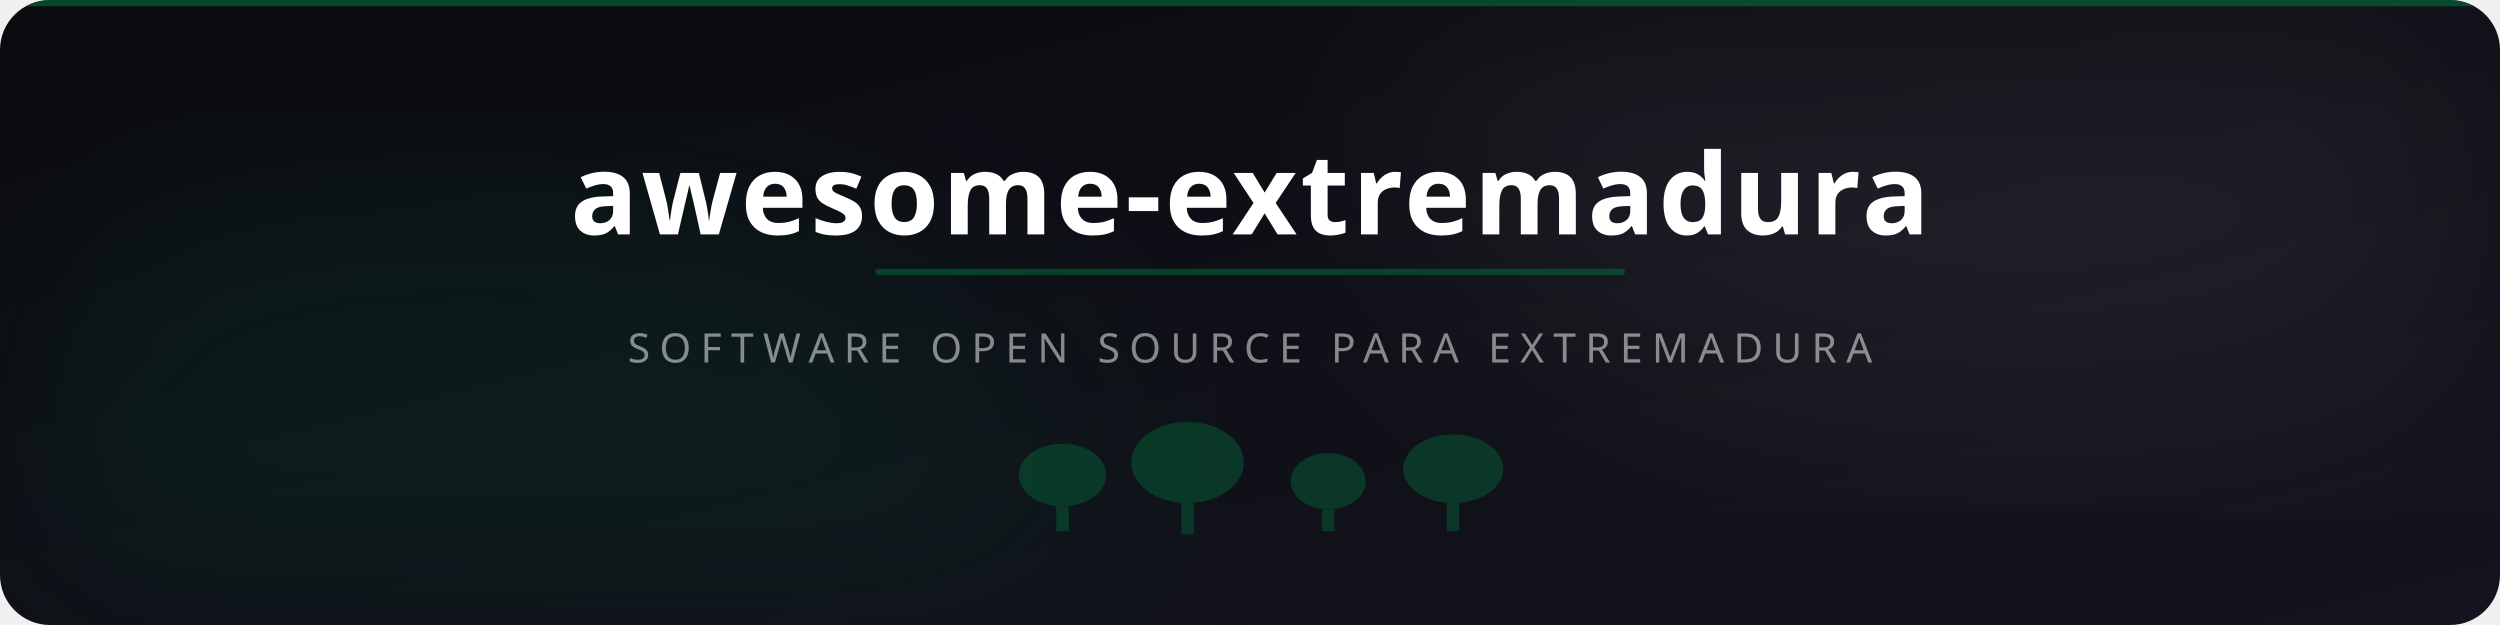
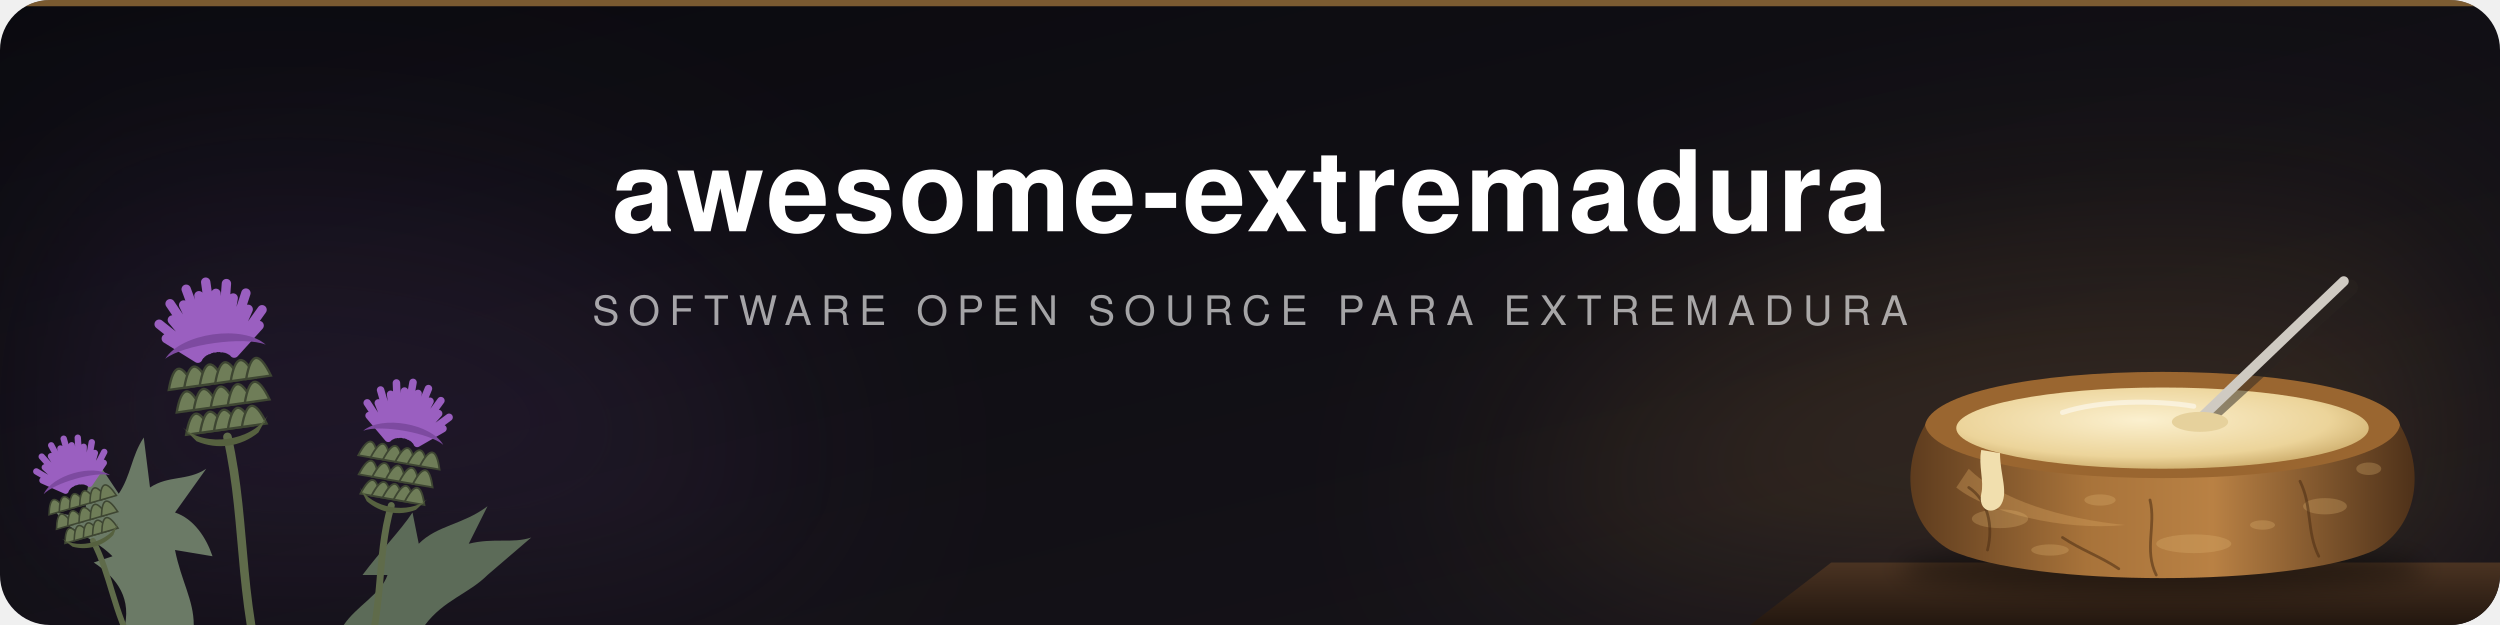
<svg xmlns="http://www.w3.org/2000/svg" viewBox="0 0 800 200" width="800" height="200">
  <defs>
-     <clipPath id="r">
+     <clipPath id="c-clip">
      <rect width="800" height="200" rx="16" />
    </clipPath>
-     <linearGradient id="bg" x1="0%" y1="0%" x2="100%" y2="100%">
+     <linearGradient id="c-bg" x1="0%" y1="0%" x2="100%" y2="100%">
      <stop offset="0%" stop-color="#0a0a0f" />
-       <stop offset="100%" stop-color="#14141f" />
+       <stop offset="100%" stop-color="#17141a" />
    </linearGradient>
-     <filter id="b1">
+     <linearGradient id="c-rind" x1="0" y1="0" x2="1" y2="0">
+       <stop offset="0%" stop-color="#5e3c1e" />
+       <stop offset="35%" stop-color="#a8733a" />
+       <stop offset="60%" stop-color="#b98144" />
+       <stop offset="100%" stop-color="#4e3119" />
+     </linearGradient>
+     <radialGradient id="c-cream" cx="45%" cy="40%" r="65%">
+       <stop offset="0%" stop-color="#fbf0cf" />
+       <stop offset="70%" stop-color="#ecd49a" />
+       <stop offset="100%" stop-color="#c9a866" />
+     </radialGradient>
+     <linearGradient id="c-board" x1="0" y1="0" x2="0" y2="1">
+       <stop offset="0%" stop-color="#4a3322" />
+       <stop offset="100%" stop-color="#23170f" />
+     </linearGradient>
+     <filter id="c-blur" x="-50%" y="-50%" width="200%" height="200%">
      <feGaussianBlur stdDeviation="40" />
    </filter>
+     <filter id="c-soft" x="-50%" y="-50%" width="200%" height="200%">
+       <feGaussianBlur stdDeviation="4" />
+     </filter>
  </defs>
-   <g clip-path="url(#r)">
-     <rect width="800" height="200" fill="url(#bg)" />
-     <ellipse cx="150" cy="180" rx="200" ry="120" fill="#00703C" opacity="0.15" filter="url(#b1)" />
-     <ellipse cx="650" cy="20" rx="200" ry="120" fill="#FFFFFF" opacity="0.06" filter="url(#b1)" />
-     <rect width="800" height="2" fill="#00703C" opacity="0.6" />
-     <text x="400" y="75" text-anchor="middle" font-family="system-ui,sans-serif" font-size="36" fill="#fff" font-weight="700" letter-spacing="1">awesome-extremadura</text>
-     <rect x="280" y="86" width="240" height="2" rx="1" fill="#00703C" opacity="0.5" />
-     <text x="400" y="116" text-anchor="middle" font-family="system-ui,sans-serif" font-size="13" fill="rgba(255,255,255,0.5)" font-weight="300" letter-spacing="3">SOFTWARE OPEN SOURCE PARA EXTREMADURA</text>
-     <g fill="#00703C" opacity="0.4" transform="translate(400,160)">
-       <ellipse cx="-60" cy="-8" rx="14" ry="10" />
-       <rect x="-62" y="2" width="4" height="8" />
-       <ellipse cx="-20" cy="-12" rx="18" ry="13" />
-       <rect x="-22" y="1" width="4" height="10" />
-       <ellipse cx="25" cy="-6" rx="12" ry="9" />
-       <rect x="23" y="3" width="4" height="7" />
-       <ellipse cx="65" cy="-10" rx="16" ry="11" />
-       <rect x="63" y="1" width="4" height="9" />
+   <g clip-path="url(#c-clip)">
+     <rect width="800" height="200" fill="url(#c-bg)" />
+     <ellipse cx="690" cy="170" rx="200" ry="90" fill="#e0a452" opacity="0.16" filter="url(#c-blur)" />
+     <ellipse cx="90" cy="150" rx="160" ry="90" fill="#8a55b0" opacity="0.13" filter="url(#c-blur)" />
+     <rect width="800" height="2" fill="#d69a4a" opacity="0.55" />
+     <g>
+       <path d="M40 200 C42 190 36 184 30 180 L36 178 C30 172 22 170 18 164 L28 166 C26 158 30 152 30 146 L38 158 C42 152 42 146 46 140 L48 156 C54 152 60 154 66 150 L56 164 C62 166 66 172 68 178 L56 176 C58 186 62 192 62 200 Z" fill="#6b7a66" />
+       <path d="M110 200 C114 194 122 190 124 184 L116 184 C122 176 128 170 132 164 L134 174 C140 168 148 168 156 162 L150 174 C158 172 164 174 170 172 L156 184 C150 190 142 192 136 200 Z" fill="#5c6b58" />
+       <g transform="translate(70 120) rotate(-8) scale(1.25)">
+         <path d="M0 16 C2 40 -4 60 2 90" fill="none" stroke="#5f6b4a" stroke-width="2.2" stroke-linecap="round" />
+         <path d="M-4.7 -5.0 L-12.0 -11.1 M-4.3 -5.5 L-13.3 -15.0 M-3.8 -5.9 L-9.8 -15.6 M-3.2 -6.3 L-9.8 -19.8 M-2.5 -6.6 L-6.4 -19.0 M-1.7 -6.8 L-5.2 -22.9 M-0.9 -7.0 L-2.2 -20.8 M0.0 -7.0 L0.0 -24.0 M0.9 -7.0 L2.2 -20.8 M1.7 -6.8 L5.2 -22.9 M2.5 -6.6 L6.4 -19.0 M3.2 -6.3 L9.8 -19.8 M3.8 -5.9 L9.8 -15.6 M4.3 -5.5 L13.3 -15.0 M4.7 -5.0 L12.0 -11.1" stroke="#9a5fc0" stroke-width="2.4" stroke-linecap="round" />
+         <path d="M-13 -6 C-8 -12 8 -12 13 -6 C8 -9 -8 -9 -13 -6 Z" fill="#7d4aa0" />
+         <g fill="#6f7d58" stroke="#3e4632" stroke-width="0.6">
+           <path d="M-10.4 14 Q-7.2 4 -4.0 14 Z" />
+           <path d="M-6.8 14 Q-3.6 4 -0.4 14 Z" />
+           <path d="M-3.2 14 Q0.0 4 3.2 14 Z" />
+           <path d="M0.4 14 Q3.6 4 6.8 14 Z" />
+           <path d="M4.0 14 Q7.2 4 10.4 14 Z" />
+           <path d="M-12.0 8 Q-8.8 -2 -5.6 8 Z" />
+           <path d="M-7.6 8 Q-4.4 -2 -1.2 8 Z" />
+           <path d="M-3.2 8 Q0.0 -2 3.2 8 Z" />
+           <path d="M1.2 8 Q4.4 -2 7.6 8 Z" />
+           <path d="M5.6 8 Q8.8 -2 12.0 8 Z" />
+           <path d="M-13.2 2 Q-10.0 -8 -6.8 2 Z" />
+           <path d="M-9.2 2 Q-6.0 -8 -2.8 2 Z" />
+           <path d="M-5.2 2 Q-2.0 -8 1.2 2 Z" />
+           <path d="M-1.2 2 Q2.0 -8 5.2 2 Z" />
+           <path d="M2.8 2 Q6.0 -8 9.2 2 Z" />
+           <path d="M6.8 2 Q10.0 -8 13.2 2 Z" />
+         </g>
+         <path d="M-11 12 C-6 18 6 18 11 12 L8 16 C3 19 -3 19 -8 16 Z" fill="#56613f" />
+       </g>
+       <g transform="translate(128 146) rotate(10) scale(1.0)">
+         <path d="M0 16 C-2 34 4 50 0 70" fill="none" stroke="#5f6b4a" stroke-width="2.2" stroke-linecap="round" />
+         <path d="M-4.7 -5.0 L-12.0 -11.1 M-4.3 -5.5 L-13.3 -15.0 M-3.8 -5.9 L-9.8 -15.6 M-3.2 -6.3 L-9.8 -19.8 M-2.5 -6.6 L-6.4 -19.0 M-1.7 -6.8 L-5.2 -22.9 M-0.9 -7.0 L-2.2 -20.8 M0.0 -7.0 L0.0 -24.0 M0.9 -7.0 L2.2 -20.8 M1.7 -6.8 L5.2 -22.9 M2.5 -6.6 L6.4 -19.0 M3.2 -6.3 L9.8 -19.8 M3.8 -5.9 L9.8 -15.6 M4.3 -5.5 L13.3 -15.0 M4.7 -5.0 L12.0 -11.1" stroke="#9a5fc0" stroke-width="2.4" stroke-linecap="round" />
+         <path d="M-13 -6 C-8 -12 8 -12 13 -6 C8 -9 -8 -9 -13 -6 Z" fill="#7d4aa0" />
+         <g fill="#6f7d58" stroke="#3e4632" stroke-width="0.6">
+           <path d="M-10.4 14 Q-7.2 4 -4.0 14 Z" />
+           <path d="M-6.8 14 Q-3.6 4 -0.4 14 Z" />
+           <path d="M-3.2 14 Q0.0 4 3.2 14 Z" />
+           <path d="M0.4 14 Q3.6 4 6.8 14 Z" />
+           <path d="M4.0 14 Q7.2 4 10.4 14 Z" />
+           <path d="M-12.0 8 Q-8.8 -2 -5.6 8 Z" />
+           <path d="M-7.6 8 Q-4.4 -2 -1.2 8 Z" />
+           <path d="M-3.2 8 Q0.0 -2 3.2 8 Z" />
+           <path d="M1.2 8 Q4.4 -2 7.6 8 Z" />
+           <path d="M5.6 8 Q8.8 -2 12.0 8 Z" />
+           <path d="M-13.2 2 Q-10.0 -8 -6.8 2 Z" />
+           <path d="M-9.2 2 Q-6.0 -8 -2.8 2 Z" />
+           <path d="M-5.2 2 Q-2.0 -8 1.2 2 Z" />
+           <path d="M-1.2 2 Q2.0 -8 5.2 2 Z" />
+           <path d="M2.8 2 Q6.0 -8 9.2 2 Z" />
+           <path d="M6.8 2 Q10.0 -8 13.2 2 Z" />
+         </g>
+         <path d="M-11 12 C-6 18 6 18 11 12 L8 16 C3 19 -3 19 -8 16 Z" fill="#56613f" />
+       </g>
+       <g transform="translate(26 160) rotate(-16) scale(0.85)">
+         <path d="M0 16 C3 30 0 44 4 60" fill="none" stroke="#5f6b4a" stroke-width="2.2" stroke-linecap="round" />
+         <path d="M-4.7 -5.0 L-12.0 -11.1 M-4.3 -5.5 L-13.3 -15.0 M-3.8 -5.9 L-9.8 -15.6 M-3.2 -6.3 L-9.8 -19.8 M-2.5 -6.6 L-6.4 -19.0 M-1.7 -6.8 L-5.2 -22.9 M-0.9 -7.0 L-2.2 -20.8 M0.0 -7.0 L0.0 -24.0 M0.9 -7.0 L2.2 -20.8 M1.7 -6.8 L5.2 -22.9 M2.5 -6.6 L6.4 -19.0 M3.2 -6.3 L9.8 -19.8 M3.8 -5.9 L9.8 -15.6 M4.3 -5.5 L13.3 -15.0 M4.7 -5.0 L12.0 -11.1" stroke="#9a5fc0" stroke-width="2.4" stroke-linecap="round" />
+         <path d="M-13 -6 C-8 -12 8 -12 13 -6 C8 -9 -8 -9 -13 -6 Z" fill="#7d4aa0" />
+         <g fill="#6f7d58" stroke="#3e4632" stroke-width="0.6">
+           <path d="M-10.4 14 Q-7.2 4 -4.0 14 Z" />
+           <path d="M-6.8 14 Q-3.6 4 -0.4 14 Z" />
+           <path d="M-3.2 14 Q0.0 4 3.2 14 Z" />
+           <path d="M0.4 14 Q3.6 4 6.8 14 Z" />
+           <path d="M4.0 14 Q7.2 4 10.4 14 Z" />
+           <path d="M-12.0 8 Q-8.8 -2 -5.6 8 Z" />
+           <path d="M-7.6 8 Q-4.4 -2 -1.2 8 Z" />
+           <path d="M-3.2 8 Q0.0 -2 3.2 8 Z" />
+           <path d="M1.2 8 Q4.4 -2 7.6 8 Z" />
+           <path d="M5.6 8 Q8.8 -2 12.0 8 Z" />
+           <path d="M-13.2 2 Q-10.0 -8 -6.8 2 Z" />
+           <path d="M-9.2 2 Q-6.0 -8 -2.8 2 Z" />
+           <path d="M-5.2 2 Q-2.0 -8 1.2 2 Z" />
+           <path d="M-1.2 2 Q2.0 -8 5.2 2 Z" />
+           <path d="M2.8 2 Q6.0 -8 9.2 2 Z" />
+           <path d="M6.8 2 Q10.0 -8 13.2 2 Z" />
+         </g>
+         <path d="M-11 12 C-6 18 6 18 11 12 L8 16 C3 19 -3 19 -8 16 Z" fill="#56613f" />
+       </g>
    </g>
+     <path d="M560 200 L586 180 L800 180 L800 200 Z" fill="url(#c-board)" />
+     <ellipse cx="692" cy="182" rx="84" ry="7" fill="#000000" opacity="0.45" filter="url(#c-soft)" />
+     <path fill="url(#c-rind)" d="M616 136 C608 150 610 168 624 176 C650 188 734 188 760 176 C774 168 776 150 768 136 Z" />
+     <path fill="#d9a560" opacity="0.35" d="M630 150 C640 160 660 166 680 168 C660 170 636 164 626 156 Z" />
+     <g fill="#e2b874" opacity="0.28">
+       <ellipse cx="640" cy="166" rx="9" ry="3" />
+       <ellipse cx="702" cy="174" rx="12" ry="3" />
+       <ellipse cx="744" cy="162" rx="7" ry="2.6" />
+       <ellipse cx="672" cy="160" rx="5" ry="1.8" />
+       <ellipse cx="724" cy="168" rx="4" ry="1.5" />
+       <ellipse cx="656" cy="176" rx="6" ry="1.8" />
+       <ellipse cx="758" cy="150" rx="4" ry="2" />
+     </g>
+     <g fill="none" stroke="#4a2c12" stroke-width="0.9" opacity="0.55" stroke-linecap="round">
+       <path d="M630 156 C636 160 638 168 636 176" />
+       <path d="M688 160 C690 168 686 176 690 184" />
+       <path d="M736 154 C740 162 738 170 742 178" />
+       <path d="M660 172 C666 176 672 178 678 182" />
+     </g>
+     <path fill="#9a6630" d="M616 136 C618 126 650 119 692 119 C734 119 766 126 768 136 C766 146 734 153 692 153 C650 153 618 146 616 136 Z" />
+     <ellipse cx="692" cy="137" rx="66" ry="13" fill="url(#c-cream)" />
+     <path fill="#f1dfae" d="M640 145 C640 152 643 158 640 162 C637 165 633 163 634 158 C635 154 633 149 634 144 Z" />
+     <path fill="none" stroke="#ffffff" stroke-width="1.6" stroke-linecap="round" opacity="0.5" d="M660 132 C672 128 690 128 702 130" />
+     <path d="M706 134 L752 92" stroke="#2a2420" stroke-width="5" stroke-linecap="round" opacity="0.5" />
+     <path d="M704 134 L750 90" stroke="#cfcac2" stroke-width="3.2" stroke-linecap="round" />
+     <ellipse cx="704" cy="135" rx="9" ry="3.2" fill="#e6d19c" />
+     <text x="400" y="74" text-anchor="middle" font-family="system-ui, -apple-system, 'Segoe UI', Helvetica, Arial, sans-serif" font-size="36" fill="#ffffff" font-weight="700" letter-spacing="1">awesome-extremadura</text>
+     <text x="400" y="104" text-anchor="middle" font-family="system-ui, -apple-system, 'Segoe UI', Helvetica, Arial, sans-serif" font-size="13" fill="#ffffff" fill-opacity="0.62" font-weight="400" letter-spacing="3">SOFTWARE OPEN SOURCE PARA EXTREMADURA</text>
  </g>
</svg>
